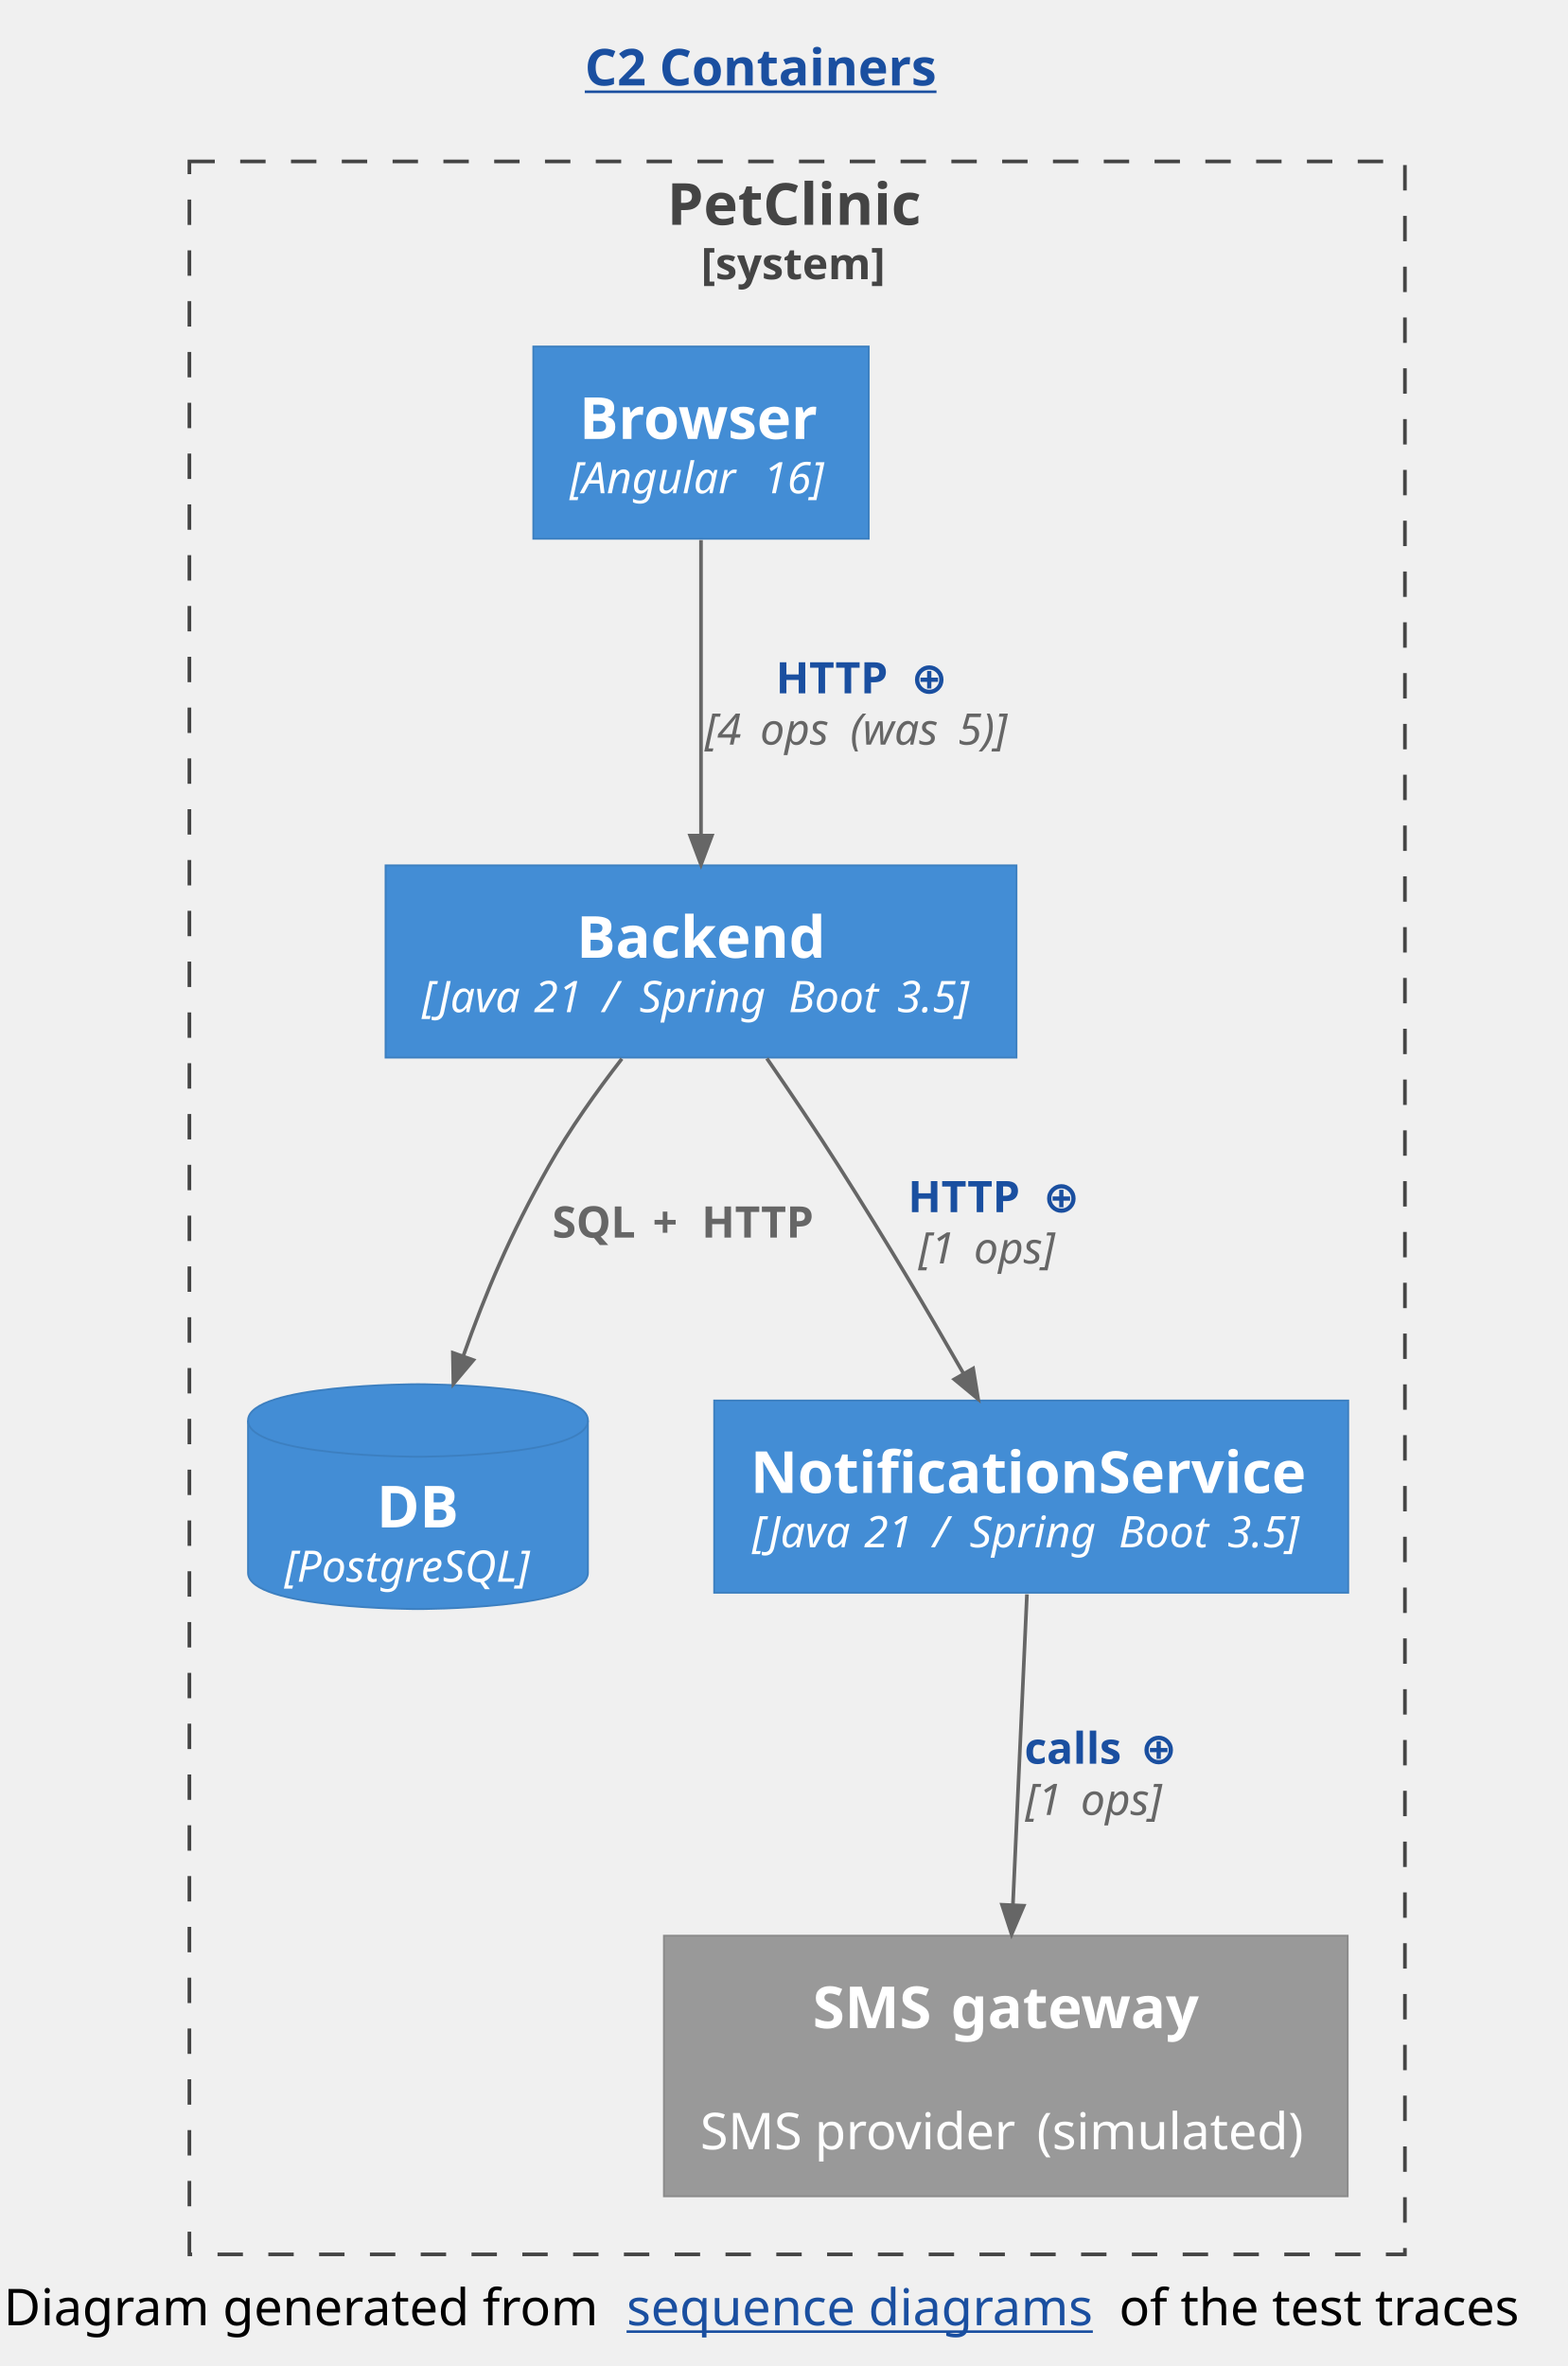
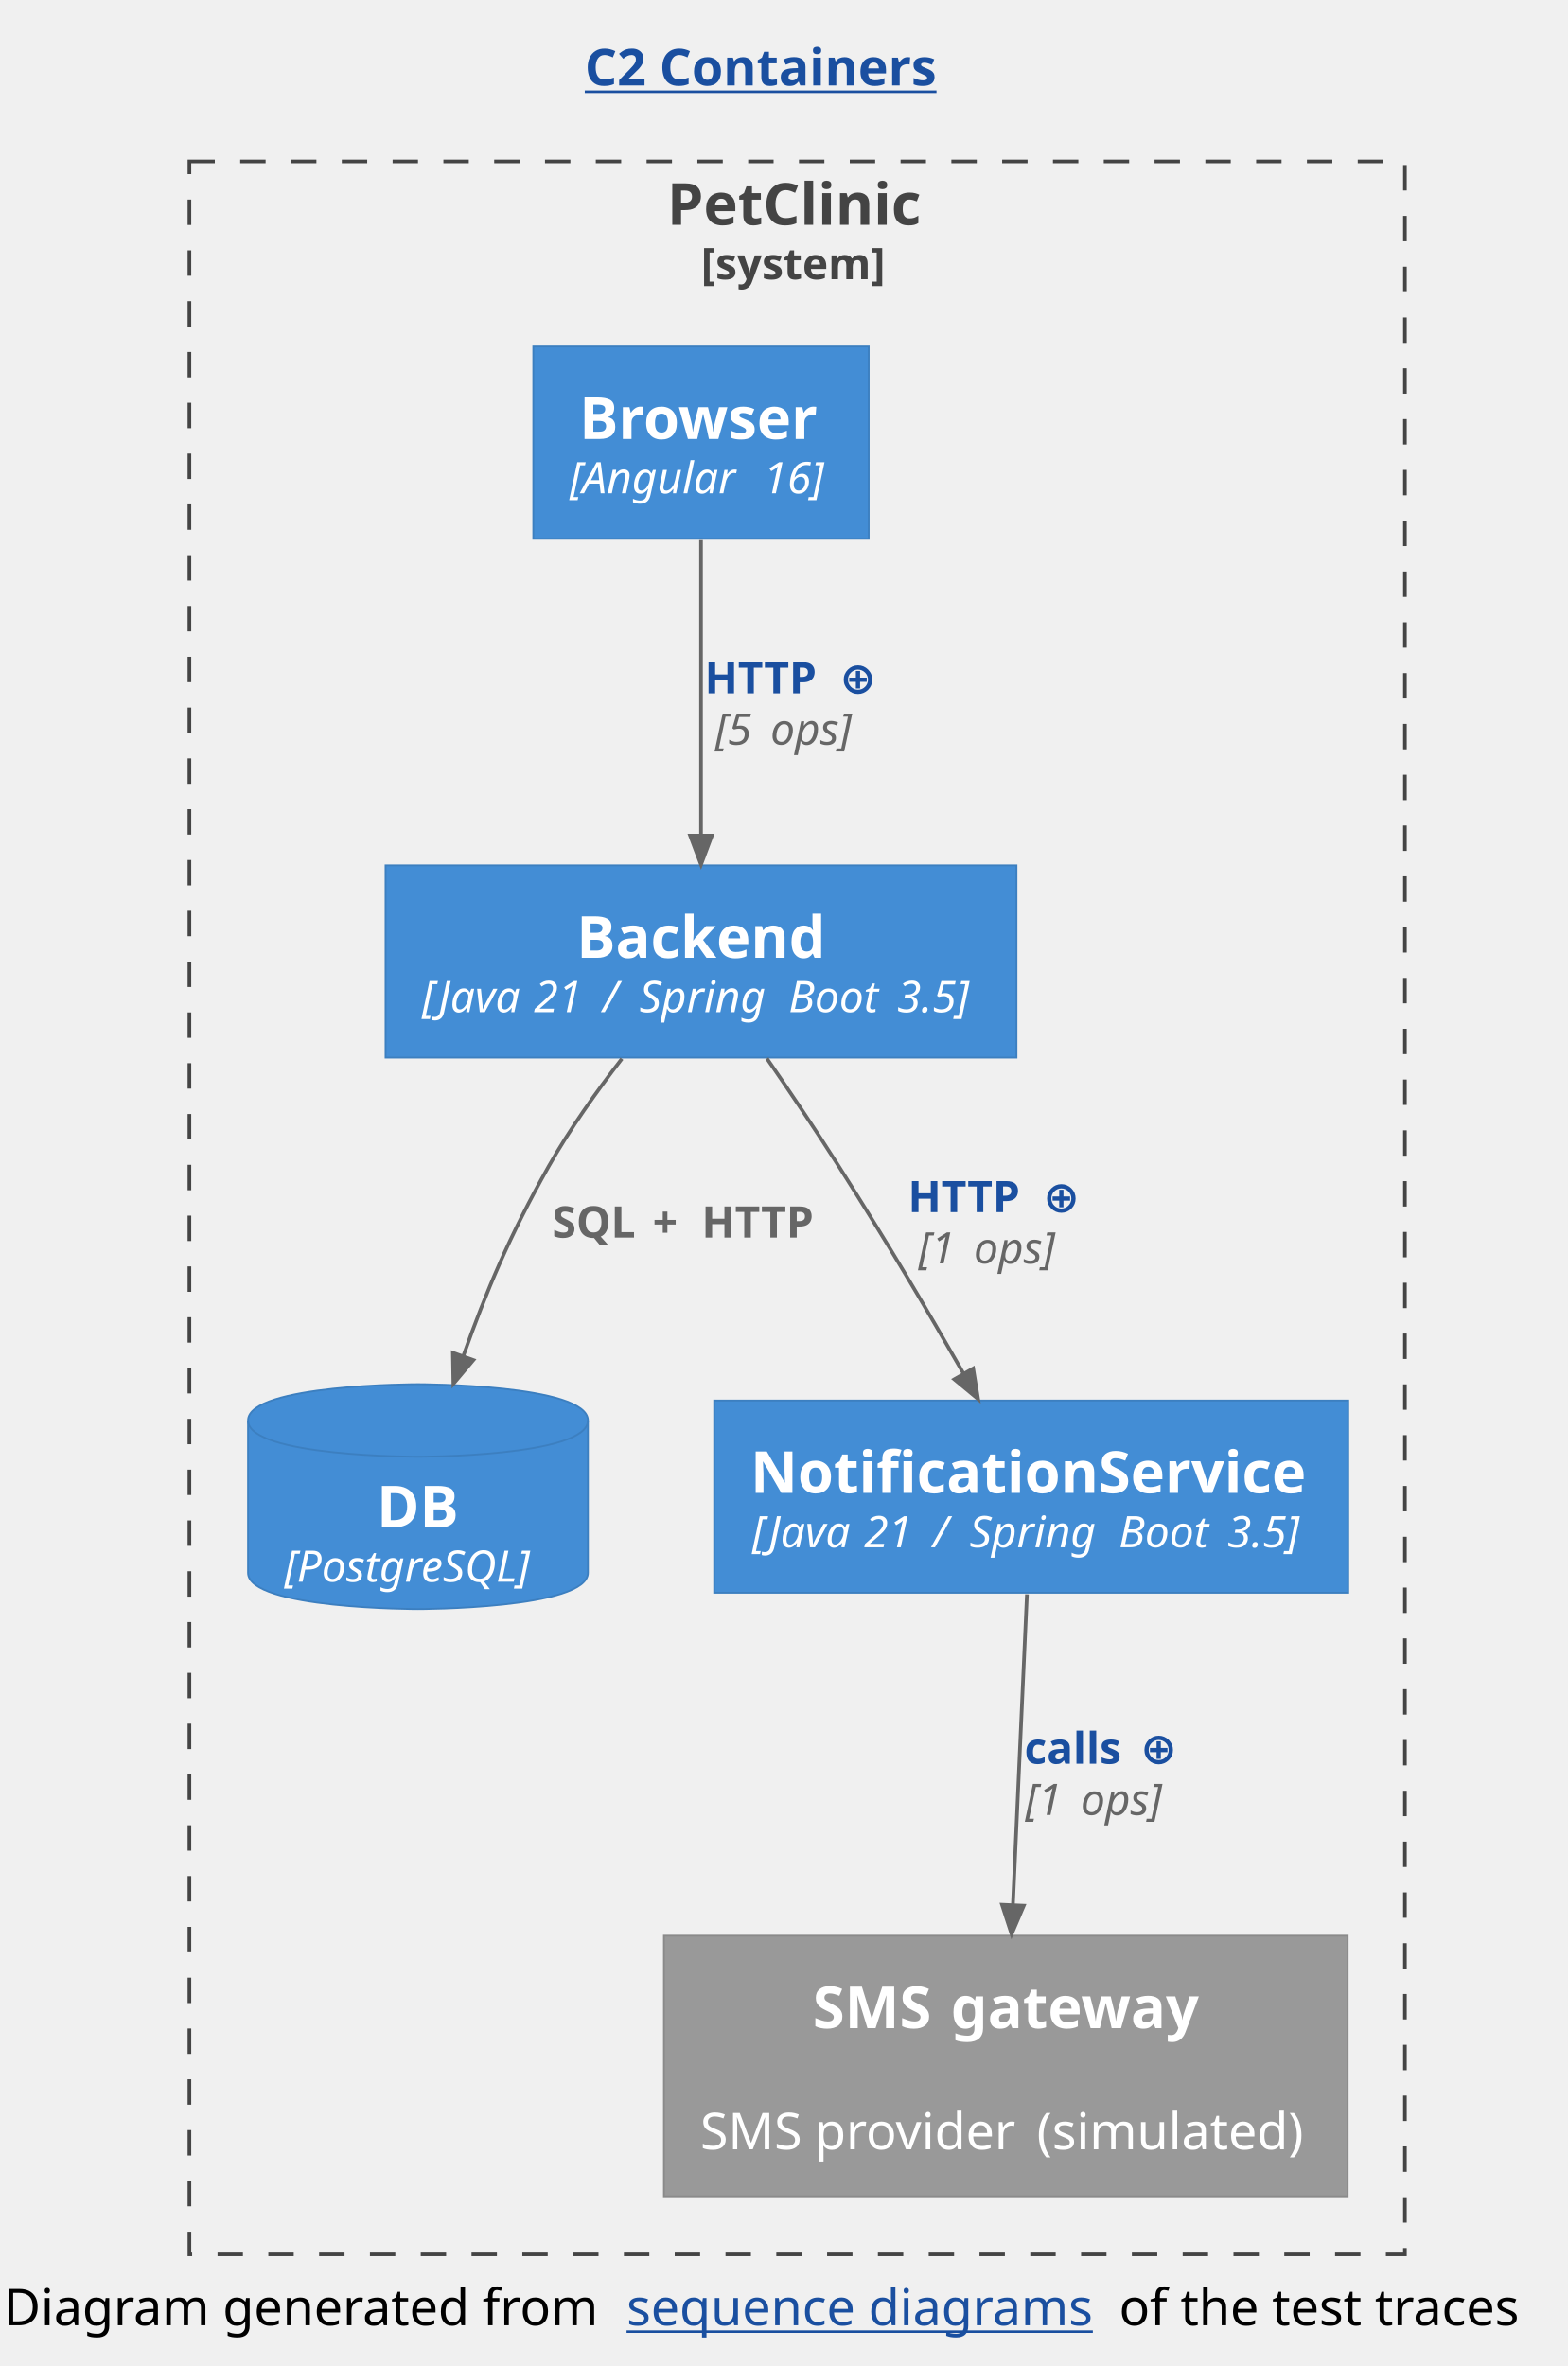
<svg xmlns="http://www.w3.org/2000/svg" xmlns:xlink="http://www.w3.org/1999/xlink" contentStyleType="text/css" data-diagram-type="DESCRIPTION" height="652px" preserveAspectRatio="none" style="width:432px;height:652px;background:#FFFFFF;" version="1.1" viewBox="0 0 432 652" width="432px" zoomAndPan="magnify">
  <defs />
  <g>
    <g class="title" data-source-line="6">
      <a href="https://c4model.com/diagrams/container" target="_blank" rel="noopener noreferrer" title="What is a C2 diagram?" xlink:actuate="onRequest" xlink:href="https://c4model.com/diagrams/container" xlink:show="new" xlink:title="What is a C2 diagram?" xlink:type="simple">
        <text fill="#1A4FA0" font-family="sans-serif" font-size="14" font-weight="bold" lengthAdjust="spacing" text-decoration="underline" textLength="102.067" x="161.166" y="23.535">C2 Containers</text>
      </a>
    </g>
    <g class="cluster" data-qualified-name="c2_system" data-source-line="1666" id="ent0002">
      <rect fill="none" height="576.75" style="stroke:#444444;stroke-width:1;stroke-dasharray:7,7;" width="335" x="52.2" y="44.488" />
      <text fill="#444444" font-family="sans-serif" font-size="16" font-weight="bold" lengthAdjust="spacing" textLength="71.703" x="183.848" y="61.957">PetClinic</text>
      <text fill="#444444" font-family="sans-serif" font-size="12" font-weight="bold" lengthAdjust="spacing" textLength="52.992" x="193.204" y="76.934">[system]</text>
    </g>
    <g class="entity" data-qualified-name="c2_system.Backend" data-source-line="71" id="ent0003">
      <rect fill="#438DD5" height="52.977" style="stroke:#3C7FC0;stroke-width:0.5;" width="173.885" x="106.26" y="238.468" />
      <text fill="#FFFFFF" font-family="sans-serif" font-size="16" font-weight="bold" lengthAdjust="spacing" textLength="68.609" x="158.897" y="263.937">Backend</text>
      <text fill="#FFFFFF" font-family="sans-serif" font-size="12" font-style="italic" lengthAdjust="spacing" textLength="27.1" x="116.26" y="278.914">[Java</text>
      <text fill="#FFFFFF" font-family="sans-serif" font-size="12" font-style="italic" lengthAdjust="spacing" textLength="3.797" x="143.359" y="278.914"> </text>
      <text fill="#FFFFFF" font-family="sans-serif" font-size="12" font-style="italic" lengthAdjust="spacing" textLength="15.176" x="147.156" y="278.914">21</text>
      <text fill="#FFFFFF" font-family="sans-serif" font-size="12" font-style="italic" lengthAdjust="spacing" textLength="3.797" x="162.332" y="278.914"> </text>
      <text fill="#FFFFFF" font-family="sans-serif" font-size="12" font-style="italic" lengthAdjust="spacing" textLength="6.293" x="166.129" y="278.914">/</text>
      <text fill="#FFFFFF" font-family="sans-serif" font-size="12" font-style="italic" lengthAdjust="spacing" textLength="3.797" x="172.422" y="278.914"> </text>
      <text fill="#FFFFFF" font-family="sans-serif" font-size="12" font-style="italic" lengthAdjust="spacing" textLength="37.324" x="176.219" y="278.914">Spring</text>
      <text fill="#FFFFFF" font-family="sans-serif" font-size="12" font-style="italic" lengthAdjust="spacing" textLength="3.797" x="213.543" y="278.914"> </text>
      <text fill="#FFFFFF" font-family="sans-serif" font-size="12" font-style="italic" lengthAdjust="spacing" textLength="26.133" x="217.34" y="278.914">Boot</text>
      <text fill="#FFFFFF" font-family="sans-serif" font-size="12" font-style="italic" lengthAdjust="spacing" textLength="3.797" x="243.473" y="278.914"> </text>
      <text fill="#FFFFFF" font-family="sans-serif" font-size="12" font-style="italic" lengthAdjust="spacing" textLength="22.875" x="247.269" y="278.914">3.5]</text>
    </g>
    <g class="entity" data-qualified-name="c2_system.Browser" data-source-line="71" id="ent0004">
      <rect fill="#438DD5" height="52.977" style="stroke:#3C7FC0;stroke-width:0.5;" width="92.439" x="146.98" y="95.488" />
      <text fill="#FFFFFF" font-family="sans-serif" font-size="16" font-weight="bold" lengthAdjust="spacing" textLength="67.07" x="159.664" y="120.957">Browser</text>
      <text fill="#FFFFFF" font-family="sans-serif" font-size="12" font-style="italic" lengthAdjust="spacing" textLength="49.565" x="156.98" y="135.934">[Angular</text>
      <text fill="#FFFFFF" font-family="sans-serif" font-size="12" font-style="italic" lengthAdjust="spacing" textLength="3.797" x="206.544" y="135.934"> </text>
      <text fill="#FFFFFF" font-family="sans-serif" font-size="12" font-style="italic" lengthAdjust="spacing" textLength="19.078" x="210.341" y="135.934">16]</text>
    </g>
    <g class="entity" data-qualified-name="c2_system.DB" data-source-line="75" id="ent0005">
      <path d="M68.36,391.438 C68.36,381.438 115.198,381.438 115.198,381.438 C115.198,381.438 162.036,381.438 162.036,391.438 L162.036,433.415 C162.036,443.415 115.198,443.415 115.198,443.415 C115.198,443.415 68.36,443.415 68.36,433.415 L68.36,391.438" fill="#438DD5" style="stroke:#3C7FC0;stroke-width:0.5;" />
      <path d="M68.36,391.438 C68.36,401.438 115.198,401.438 115.198,401.438 C115.198,401.438 162.036,401.438 162.036,391.438" fill="none" style="stroke:#3C7FC0;stroke-width:0.5;" />
      <text fill="#FFFFFF" font-family="sans-serif" font-size="16" font-weight="bold" lengthAdjust="spacing" textLength="22.766" x="103.815" y="420.907">DB</text>
      <text fill="#FFFFFF" font-family="sans-serif" font-size="12" font-style="italic" lengthAdjust="spacing" textLength="73.676" x="78.36" y="435.884">[PostgreSQL]</text>
    </g>
    <g class="entity" data-qualified-name="c2_system.NotificationService" data-source-line="71" id="ent0006">
      <rect fill="#438DD5" height="52.977" style="stroke:#3C7FC0;stroke-width:0.5;" width="174.75" x="196.83" y="385.938" />
      <text fill="#FFFFFF" font-family="sans-serif" font-size="16" font-weight="bold" lengthAdjust="spacing" textLength="154.75" x="206.83" y="411.407">NotificationService</text>
      <text fill="#FFFFFF" font-family="sans-serif" font-size="12" font-style="italic" lengthAdjust="spacing" textLength="27.1" x="207.262" y="426.384">[Java</text>
      <text fill="#FFFFFF" font-family="sans-serif" font-size="12" font-style="italic" lengthAdjust="spacing" textLength="3.797" x="234.362" y="426.384"> </text>
      <text fill="#FFFFFF" font-family="sans-serif" font-size="12" font-style="italic" lengthAdjust="spacing" textLength="15.176" x="238.159" y="426.384">21</text>
      <text fill="#FFFFFF" font-family="sans-serif" font-size="12" font-style="italic" lengthAdjust="spacing" textLength="3.797" x="253.335" y="426.384"> </text>
      <text fill="#FFFFFF" font-family="sans-serif" font-size="12" font-style="italic" lengthAdjust="spacing" textLength="6.293" x="257.132" y="426.384">/</text>
      <text fill="#FFFFFF" font-family="sans-serif" font-size="12" font-style="italic" lengthAdjust="spacing" textLength="3.797" x="263.424" y="426.384"> </text>
      <text fill="#FFFFFF" font-family="sans-serif" font-size="12" font-style="italic" lengthAdjust="spacing" textLength="37.324" x="267.221" y="426.384">Spring</text>
      <text fill="#FFFFFF" font-family="sans-serif" font-size="12" font-style="italic" lengthAdjust="spacing" textLength="3.797" x="304.546" y="426.384"> </text>
      <text fill="#FFFFFF" font-family="sans-serif" font-size="12" font-style="italic" lengthAdjust="spacing" textLength="26.133" x="308.342" y="426.384">Boot</text>
      <text fill="#FFFFFF" font-family="sans-serif" font-size="12" font-style="italic" lengthAdjust="spacing" textLength="3.797" x="334.475" y="426.384"> </text>
      <text fill="#FFFFFF" font-family="sans-serif" font-size="12" font-style="italic" lengthAdjust="spacing" textLength="22.875" x="338.272" y="426.384">3.5]</text>
    </g>
    <g class="entity" data-qualified-name="c2_system.SMS_gateway" data-source-line="212" id="ent0007">
      <rect fill="#999999" height="71.82" style="stroke:#8A8A8A;stroke-width:0.5;" width="188.444" x="182.98" y="533.418" />
      <text fill="#FFFFFF" font-family="sans-serif" font-size="16" font-weight="bold" lengthAdjust="spacing" textLength="32.805" x="223.983" y="558.887">SMS</text>
      <text fill="#FFFFFF" font-family="sans-serif" font-size="16" font-weight="bold" lengthAdjust="spacing" textLength="5.273" x="256.788" y="558.887"> </text>
      <text fill="#FFFFFF" font-family="sans-serif" font-size="16" font-weight="bold" lengthAdjust="spacing" textLength="68.359" x="262.061" y="558.887">gateway</text>
      <text fill="#FFFFFF" font-family="sans-serif" font-size="14" lengthAdjust="spacing" textLength="4.43" x="274.987" y="575.797"> </text>
      <text fill="#FFFFFF" font-family="sans-serif" font-size="14" lengthAdjust="spacing" textLength="27.139" x="192.98" y="592.285">SMS</text>
      <text fill="#FFFFFF" font-family="sans-serif" font-size="14" lengthAdjust="spacing" textLength="4.43" x="220.118" y="592.285"> </text>
      <text fill="#FFFFFF" font-family="sans-serif" font-size="14" lengthAdjust="spacing" textLength="56.773" x="224.548" y="592.285">provider</text>
      <text fill="#FFFFFF" font-family="sans-serif" font-size="14" lengthAdjust="spacing" textLength="4.43" x="281.32" y="592.285"> </text>
      <text fill="#FFFFFF" font-family="sans-serif" font-size="14" lengthAdjust="spacing" textLength="75.674" x="285.75" y="592.285">(simulated)</text>
    </g>
    <g class="link" data-entity-1="ent0003" data-entity-2="ent0005" data-link-type="dependency" data-source-line="1779" id="lnk8">
      <path d="M171.39,291.768 C164.39,300.798 156.96,311.238 151.2,321.438 C140.44,340.488 134.008,355.86 127.638,373.79" fill="none" id="Backend-to-DB" style="stroke:#666666;stroke-width:1;" />
      <polygon fill="#666666" points="124.96,381.328,130.465,374.794,124.811,372.786,124.96,381.328" style="stroke:#666666;stroke-width:1;" />
      <text fill="#666666" font-family="sans-serif" font-size="12" font-weight="bold" lengthAdjust="spacing" textLength="23.719" x="152.2" y="341.04">SQL</text>
      <text fill="#666666" font-family="sans-serif" font-size="12" font-weight="bold" lengthAdjust="spacing" textLength="3.955" x="175.918" y="341.04"> </text>
      <text fill="#666666" font-family="sans-serif" font-size="12" font-weight="bold" lengthAdjust="spacing" textLength="9.545" x="179.874" y="341.04">+</text>
      <text fill="#666666" font-family="sans-serif" font-size="12" font-weight="bold" lengthAdjust="spacing" textLength="3.955" x="189.418" y="341.04"> </text>
      <text fill="#666666" font-family="sans-serif" font-size="12" font-weight="bold" lengthAdjust="spacing" textLength="33.281" x="193.374" y="341.04">HTTP</text>
    </g>
    <g class="link" data-entity-1="ent0003" data-entity-2="ent0006" data-link-type="dependency" data-source-line="1779" id="lnk9">
      <path d="M211.36,291.678 C217.77,300.968 224.94,311.588 231.2,321.438 C244.72,342.708 255.214,360.466 265.604,378.606" fill="none" id="Backend-to-NotificationService" style="stroke:#666666;stroke-width:1;" />
      <polygon fill="#666666" points="269.58,385.548,268.207,377.115,263,380.097,269.58,385.548" style="stroke:#666666;stroke-width:1;" />
      <a href="genseq://c2-279a196c9d" target="_top" title="Click for the calls behind this line" xlink:actuate="onRequest" xlink:href="genseq://c2-279a196c9d" xlink:show="new" xlink:title="Click for the calls behind this line" xlink:type="simple">
        <text fill="#1A4FA0" font-family="sans-serif" font-size="12" font-weight="bold" lengthAdjust="spacing" textLength="33.281" x="250.25" y="334.04">HTTP</text>
      </a>
      <a href="genseq://c2-279a196c9d" target="_top" title="Click for the calls behind this line" xlink:actuate="onRequest" xlink:href="genseq://c2-279a196c9d" xlink:show="new" xlink:title="Click for the calls behind this line" xlink:type="simple">
        <text fill="#1A4FA0" font-family="sans-serif" font-size="12" font-weight="bold" lengthAdjust="spacing" textLength="3.955" x="283.531" y="334.04"> </text>
      </a>
      <a href="genseq://c2-279a196c9d" target="_top" title="Click for the calls behind this line" xlink:actuate="onRequest" xlink:href="genseq://c2-279a196c9d" xlink:show="new" xlink:title="Click for the calls behind this line" xlink:type="simple">
        <text fill="#1A4FA0" font-family="sans-serif" font-size="12" font-weight="bold" lengthAdjust="spacing" textLength="8.684" x="287.486" y="334.04">⊕</text>
      </a>
      <text fill="#666666" font-family="sans-serif" font-size="12" font-style="italic" lengthAdjust="spacing" textLength="11.49" x="253.094" y="348.173">[1</text>
      <text fill="#666666" font-family="sans-serif" font-size="12" font-style="italic" lengthAdjust="spacing" textLength="3.797" x="264.585" y="348.173"> </text>
      <text fill="#666666" font-family="sans-serif" font-size="12" font-style="italic" lengthAdjust="spacing" textLength="24.943" x="268.382" y="348.173">ops]</text>
    </g>
    <g class="link" data-entity-1="ent0004" data-entity-2="ent0003" data-link-type="dependency" data-source-line="1779" id="lnk10">
      <path d="M193.2,148.838 C193.2,174.268 193.2,204.878 193.2,230.258" fill="none" id="Browser-to-Backend" style="stroke:#666666;stroke-width:1;" />
      <polygon fill="#666666" points="193.2,238.258,196.2,230.258,190.2,230.258,193.2,238.258" style="stroke:#666666;stroke-width:1;" />
-       <a href="genseq://c2-692c43cd1c" target="_top" title="Click for the calls behind this line" xlink:actuate="onRequest" xlink:href="genseq://c2-692c43cd1c" xlink:show="new" xlink:title="Click for the calls behind this line" xlink:type="simple">
-         <text fill="#1A4FA0" font-family="sans-serif" font-size="12" font-weight="bold" lengthAdjust="spacing" textLength="33.281" x="213.843" y="191.07">HTTP</text>
+       <a href="genseq://c2-e078f953b5" target="_top" title="Click for the calls behind this line" xlink:actuate="onRequest" xlink:href="genseq://c2-e078f953b5" xlink:show="new" xlink:title="Click for the calls behind this line" xlink:type="simple">
+         <text fill="#1A4FA0" font-family="sans-serif" font-size="12" font-weight="bold" lengthAdjust="spacing" textLength="33.281" x="194.2" y="191.07">HTTP</text>
      </a>
-       <a href="genseq://c2-692c43cd1c" target="_top" title="Click for the calls behind this line" xlink:actuate="onRequest" xlink:href="genseq://c2-692c43cd1c" xlink:show="new" xlink:title="Click for the calls behind this line" xlink:type="simple">
-         <text fill="#1A4FA0" font-family="sans-serif" font-size="12" font-weight="bold" lengthAdjust="spacing" textLength="3.955" x="247.125" y="191.07"> </text>
+       <a href="genseq://c2-e078f953b5" target="_top" title="Click for the calls behind this line" xlink:actuate="onRequest" xlink:href="genseq://c2-e078f953b5" xlink:show="new" xlink:title="Click for the calls behind this line" xlink:type="simple">
+         <text fill="#1A4FA0" font-family="sans-serif" font-size="12" font-weight="bold" lengthAdjust="spacing" textLength="3.955" x="227.481" y="191.07"> </text>
      </a>
-       <a href="genseq://c2-692c43cd1c" target="_top" title="Click for the calls behind this line" xlink:actuate="onRequest" xlink:href="genseq://c2-692c43cd1c" xlink:show="new" xlink:title="Click for the calls behind this line" xlink:type="simple">
-         <text fill="#1A4FA0" font-family="sans-serif" font-size="12" font-weight="bold" lengthAdjust="spacing" textLength="8.684" x="251.08" y="191.07">⊕</text>
+       <a href="genseq://c2-e078f953b5" target="_top" title="Click for the calls behind this line" xlink:actuate="onRequest" xlink:href="genseq://c2-e078f953b5" xlink:show="new" xlink:title="Click for the calls behind this line" xlink:type="simple">
+         <text fill="#1A4FA0" font-family="sans-serif" font-size="12" font-weight="bold" lengthAdjust="spacing" textLength="8.684" x="231.436" y="191.07">⊕</text>
      </a>
-       <text fill="#666666" font-family="sans-serif" font-size="12" font-style="italic" lengthAdjust="spacing" textLength="11.49" x="194.2" y="205.203">[4</text>
-       <text fill="#666666" font-family="sans-serif" font-size="12" font-style="italic" lengthAdjust="spacing" textLength="3.797" x="205.69" y="205.203"> </text>
-       <text fill="#666666" font-family="sans-serif" font-size="12" font-style="italic" lengthAdjust="spacing" textLength="21.041" x="209.487" y="205.203">ops</text>
-       <text fill="#666666" font-family="sans-serif" font-size="12" font-style="italic" lengthAdjust="spacing" textLength="3.797" x="230.528" y="205.203"> </text>
-       <text fill="#666666" font-family="sans-serif" font-size="12" font-style="italic" lengthAdjust="spacing" textLength="25.893" x="234.325" y="205.203">(was</text>
-       <text fill="#666666" font-family="sans-serif" font-size="12" font-style="italic" lengthAdjust="spacing" textLength="3.797" x="260.217" y="205.203"> </text>
-       <text fill="#666666" font-family="sans-serif" font-size="12" font-style="italic" lengthAdjust="spacing" textLength="15.393" x="264.014" y="205.203">5)]</text>
+       <text fill="#666666" font-family="sans-serif" font-size="12" font-style="italic" lengthAdjust="spacing" textLength="11.49" x="197.044" y="205.203">[5</text>
+       <text fill="#666666" font-family="sans-serif" font-size="12" font-style="italic" lengthAdjust="spacing" textLength="3.797" x="208.535" y="205.203"> </text>
+       <text fill="#666666" font-family="sans-serif" font-size="12" font-style="italic" lengthAdjust="spacing" textLength="24.943" x="212.332" y="205.203">ops]</text>
    </g>
    <g class="link" data-entity-1="ent0006" data-entity-2="ent0007" data-link-type="dependency" data-source-line="1779" id="lnk11">
      <path d="M283.03,439.358 C281.87,465.018 280.438,496.506 279.158,525.026" fill="none" id="NotificationService-to-SMS_gateway" style="stroke:#666666;stroke-width:1;" />
      <polygon fill="#666666" points="278.8,533.018,282.155,525.161,276.161,524.892,278.8,533.018" style="stroke:#666666;stroke-width:1;" />
      <a href="genseq://c2-cb01a30b7a" target="_top" title="Click for the calls behind this line" xlink:actuate="onRequest" xlink:href="genseq://c2-cb01a30b7a" xlink:show="new" xlink:title="Click for the calls behind this line" xlink:type="simple">
        <text fill="#1A4FA0" font-family="sans-serif" font-size="12" font-weight="bold" lengthAdjust="spacing" textLength="28.031" x="282.33" y="486.02">calls</text>
      </a>
      <a href="genseq://c2-cb01a30b7a" target="_top" title="Click for the calls behind this line" xlink:actuate="onRequest" xlink:href="genseq://c2-cb01a30b7a" xlink:show="new" xlink:title="Click for the calls behind this line" xlink:type="simple">
        <text fill="#1A4FA0" font-family="sans-serif" font-size="12" font-weight="bold" lengthAdjust="spacing" textLength="3.955" x="310.361" y="486.02"> </text>
      </a>
      <a href="genseq://c2-cb01a30b7a" target="_top" title="Click for the calls behind this line" xlink:actuate="onRequest" xlink:href="genseq://c2-cb01a30b7a" xlink:show="new" xlink:title="Click for the calls behind this line" xlink:type="simple">
        <text fill="#1A4FA0" font-family="sans-serif" font-size="12" font-weight="bold" lengthAdjust="spacing" textLength="8.684" x="314.316" y="486.02">⊕</text>
      </a>
      <text fill="#666666" font-family="sans-serif" font-size="12" font-style="italic" lengthAdjust="spacing" textLength="11.49" x="282.549" y="500.153">[1</text>
      <text fill="#666666" font-family="sans-serif" font-size="12" font-style="italic" lengthAdjust="spacing" textLength="3.797" x="294.04" y="500.153"> </text>
      <text fill="#666666" font-family="sans-serif" font-size="12" font-style="italic" lengthAdjust="spacing" textLength="24.943" x="297.837" y="500.153">ops]</text>
    </g>
    <g class="caption" data-source-line="18">
      <text fill="#000000" font-family="sans-serif" font-size="14" lengthAdjust="spacing" textLength="167.255" x="1" y="640.773">Diagram generated from</text>
      <a href="#sequence" target="_top" title="Open the Sequence tab" xlink:actuate="onRequest" xlink:href="#sequence" xlink:show="new" xlink:title="Open the Sequence tab" xlink:type="simple">
        <text fill="#1A4FA0" font-family="sans-serif" font-size="14" lengthAdjust="spacing" text-decoration="underline" textLength="131.311" x="172.685" y="640.773">sequence diagrams</text>
      </a>
      <text fill="#000000" font-family="sans-serif" font-size="14" lengthAdjust="spacing" textLength="114.974" x="308.426" y="640.773">of the test traces</text>
    </g>
  </g>
</svg>
